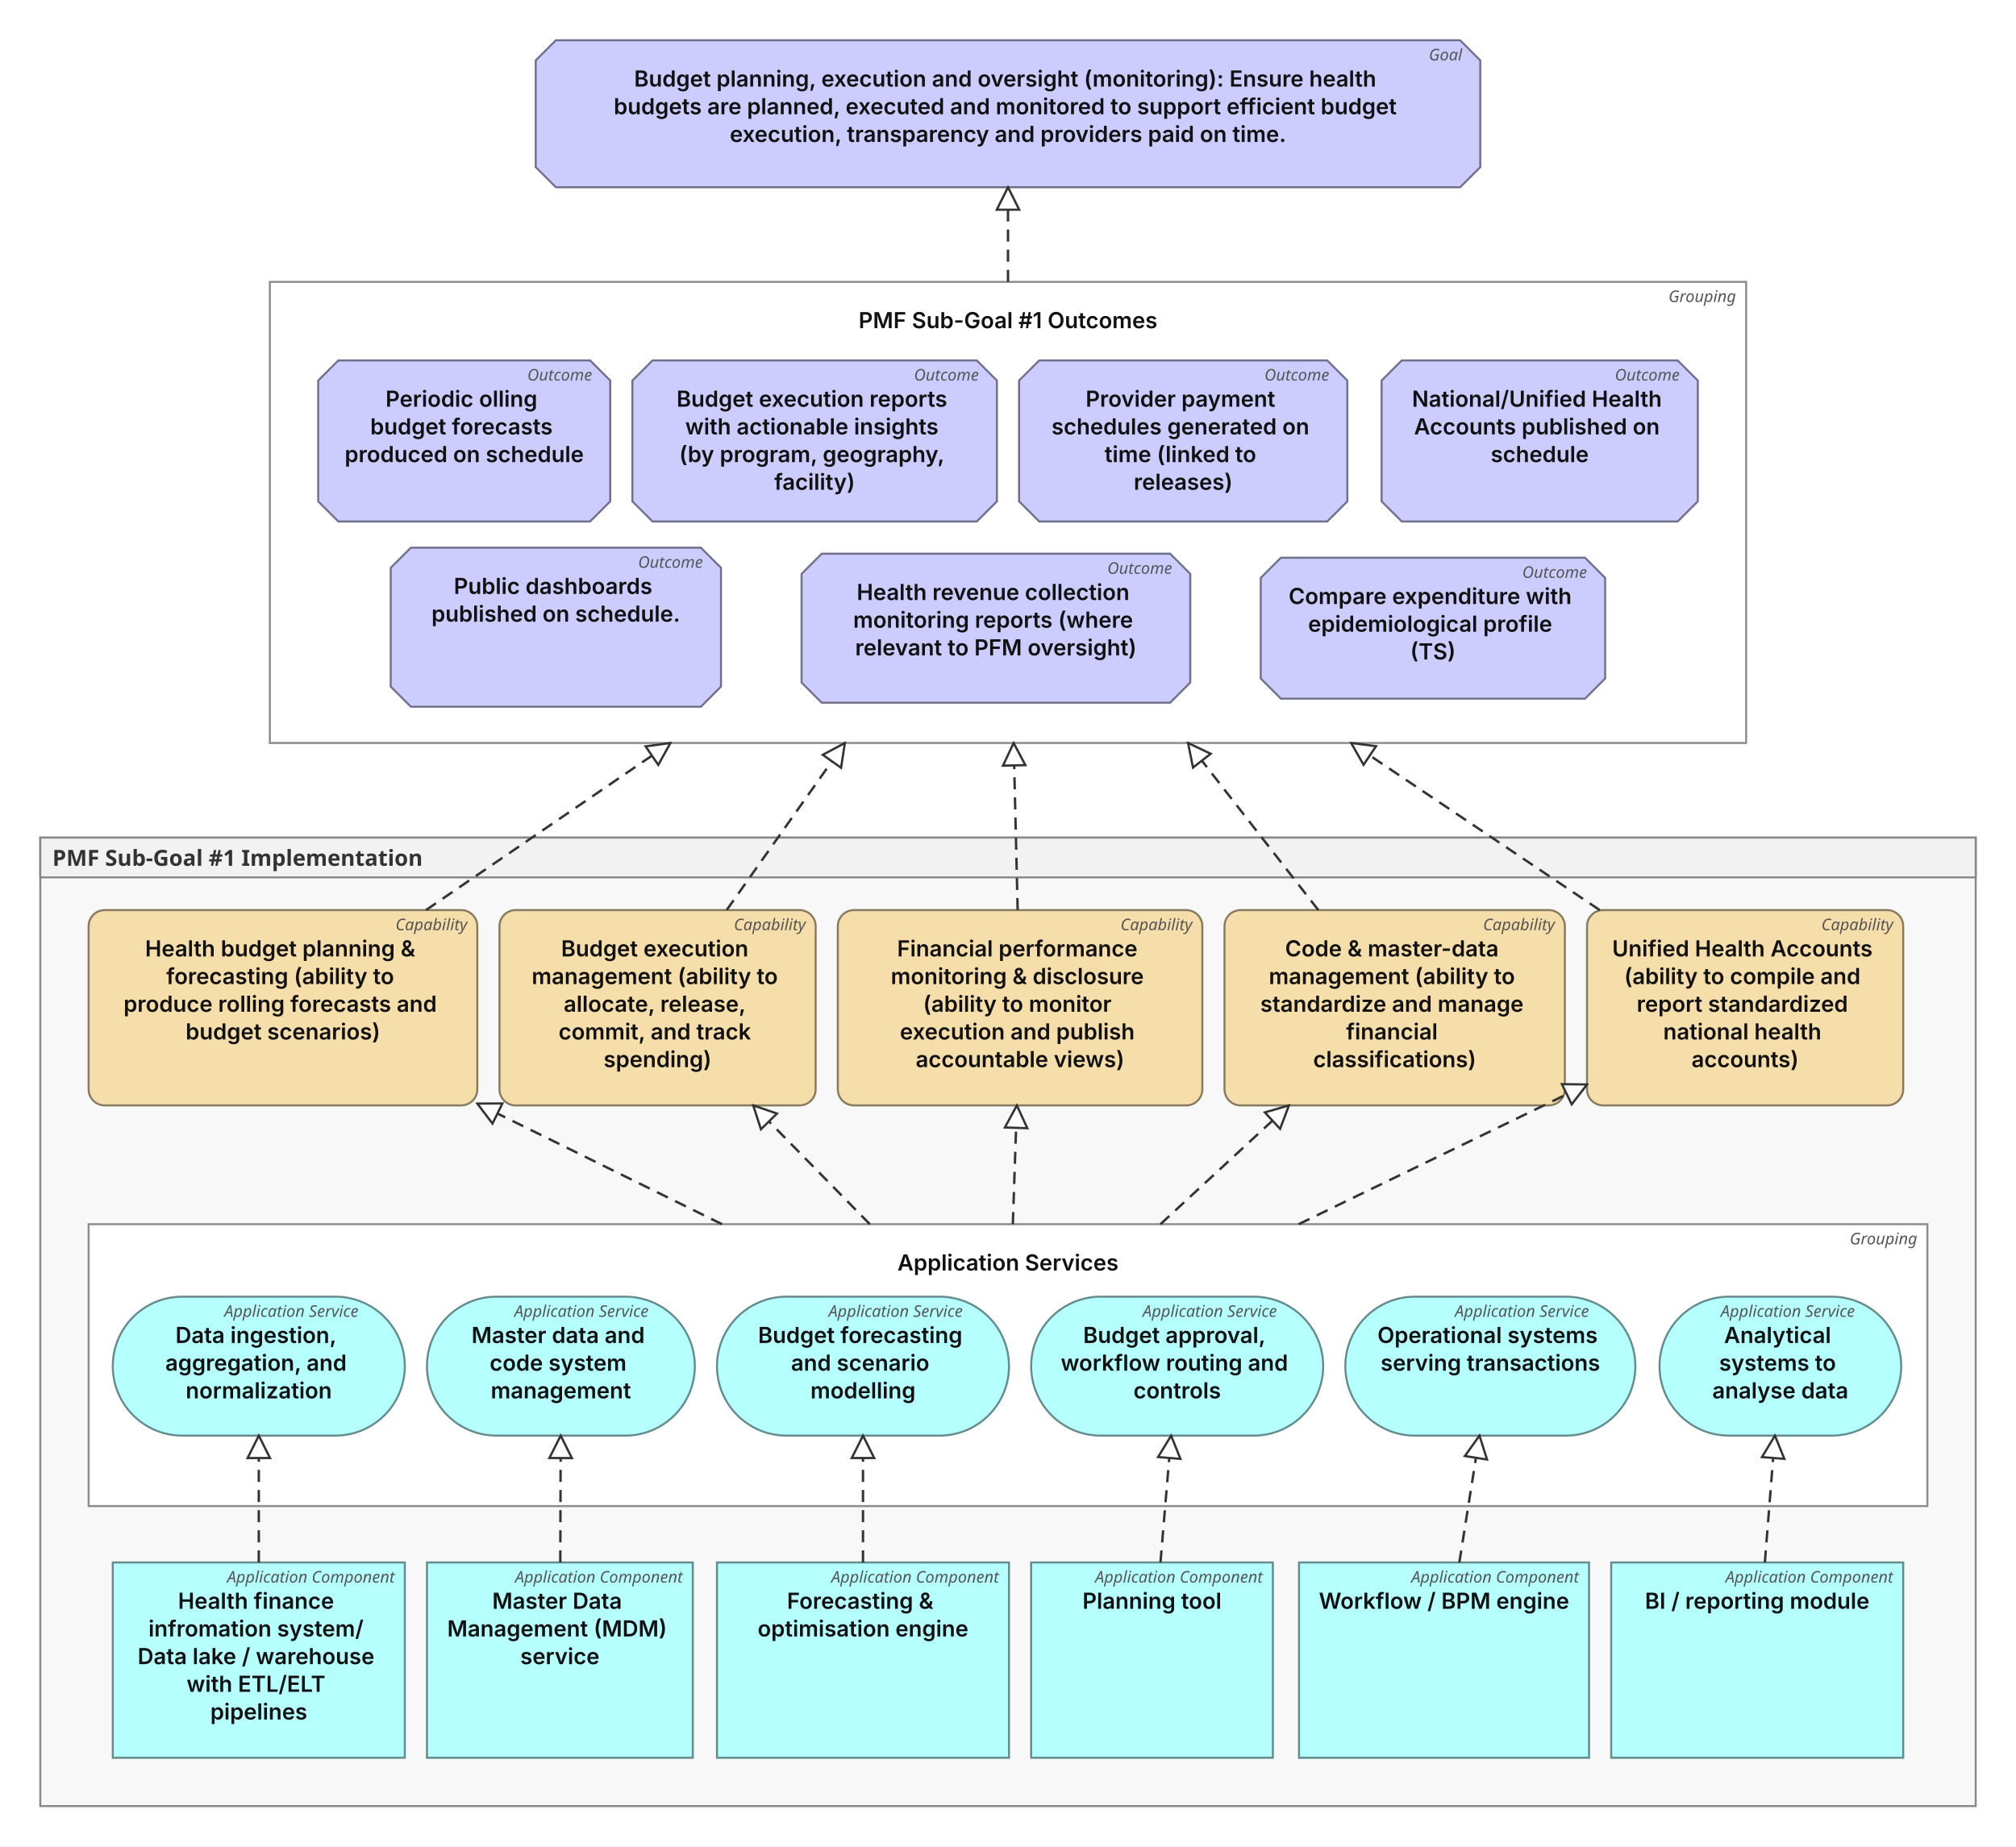
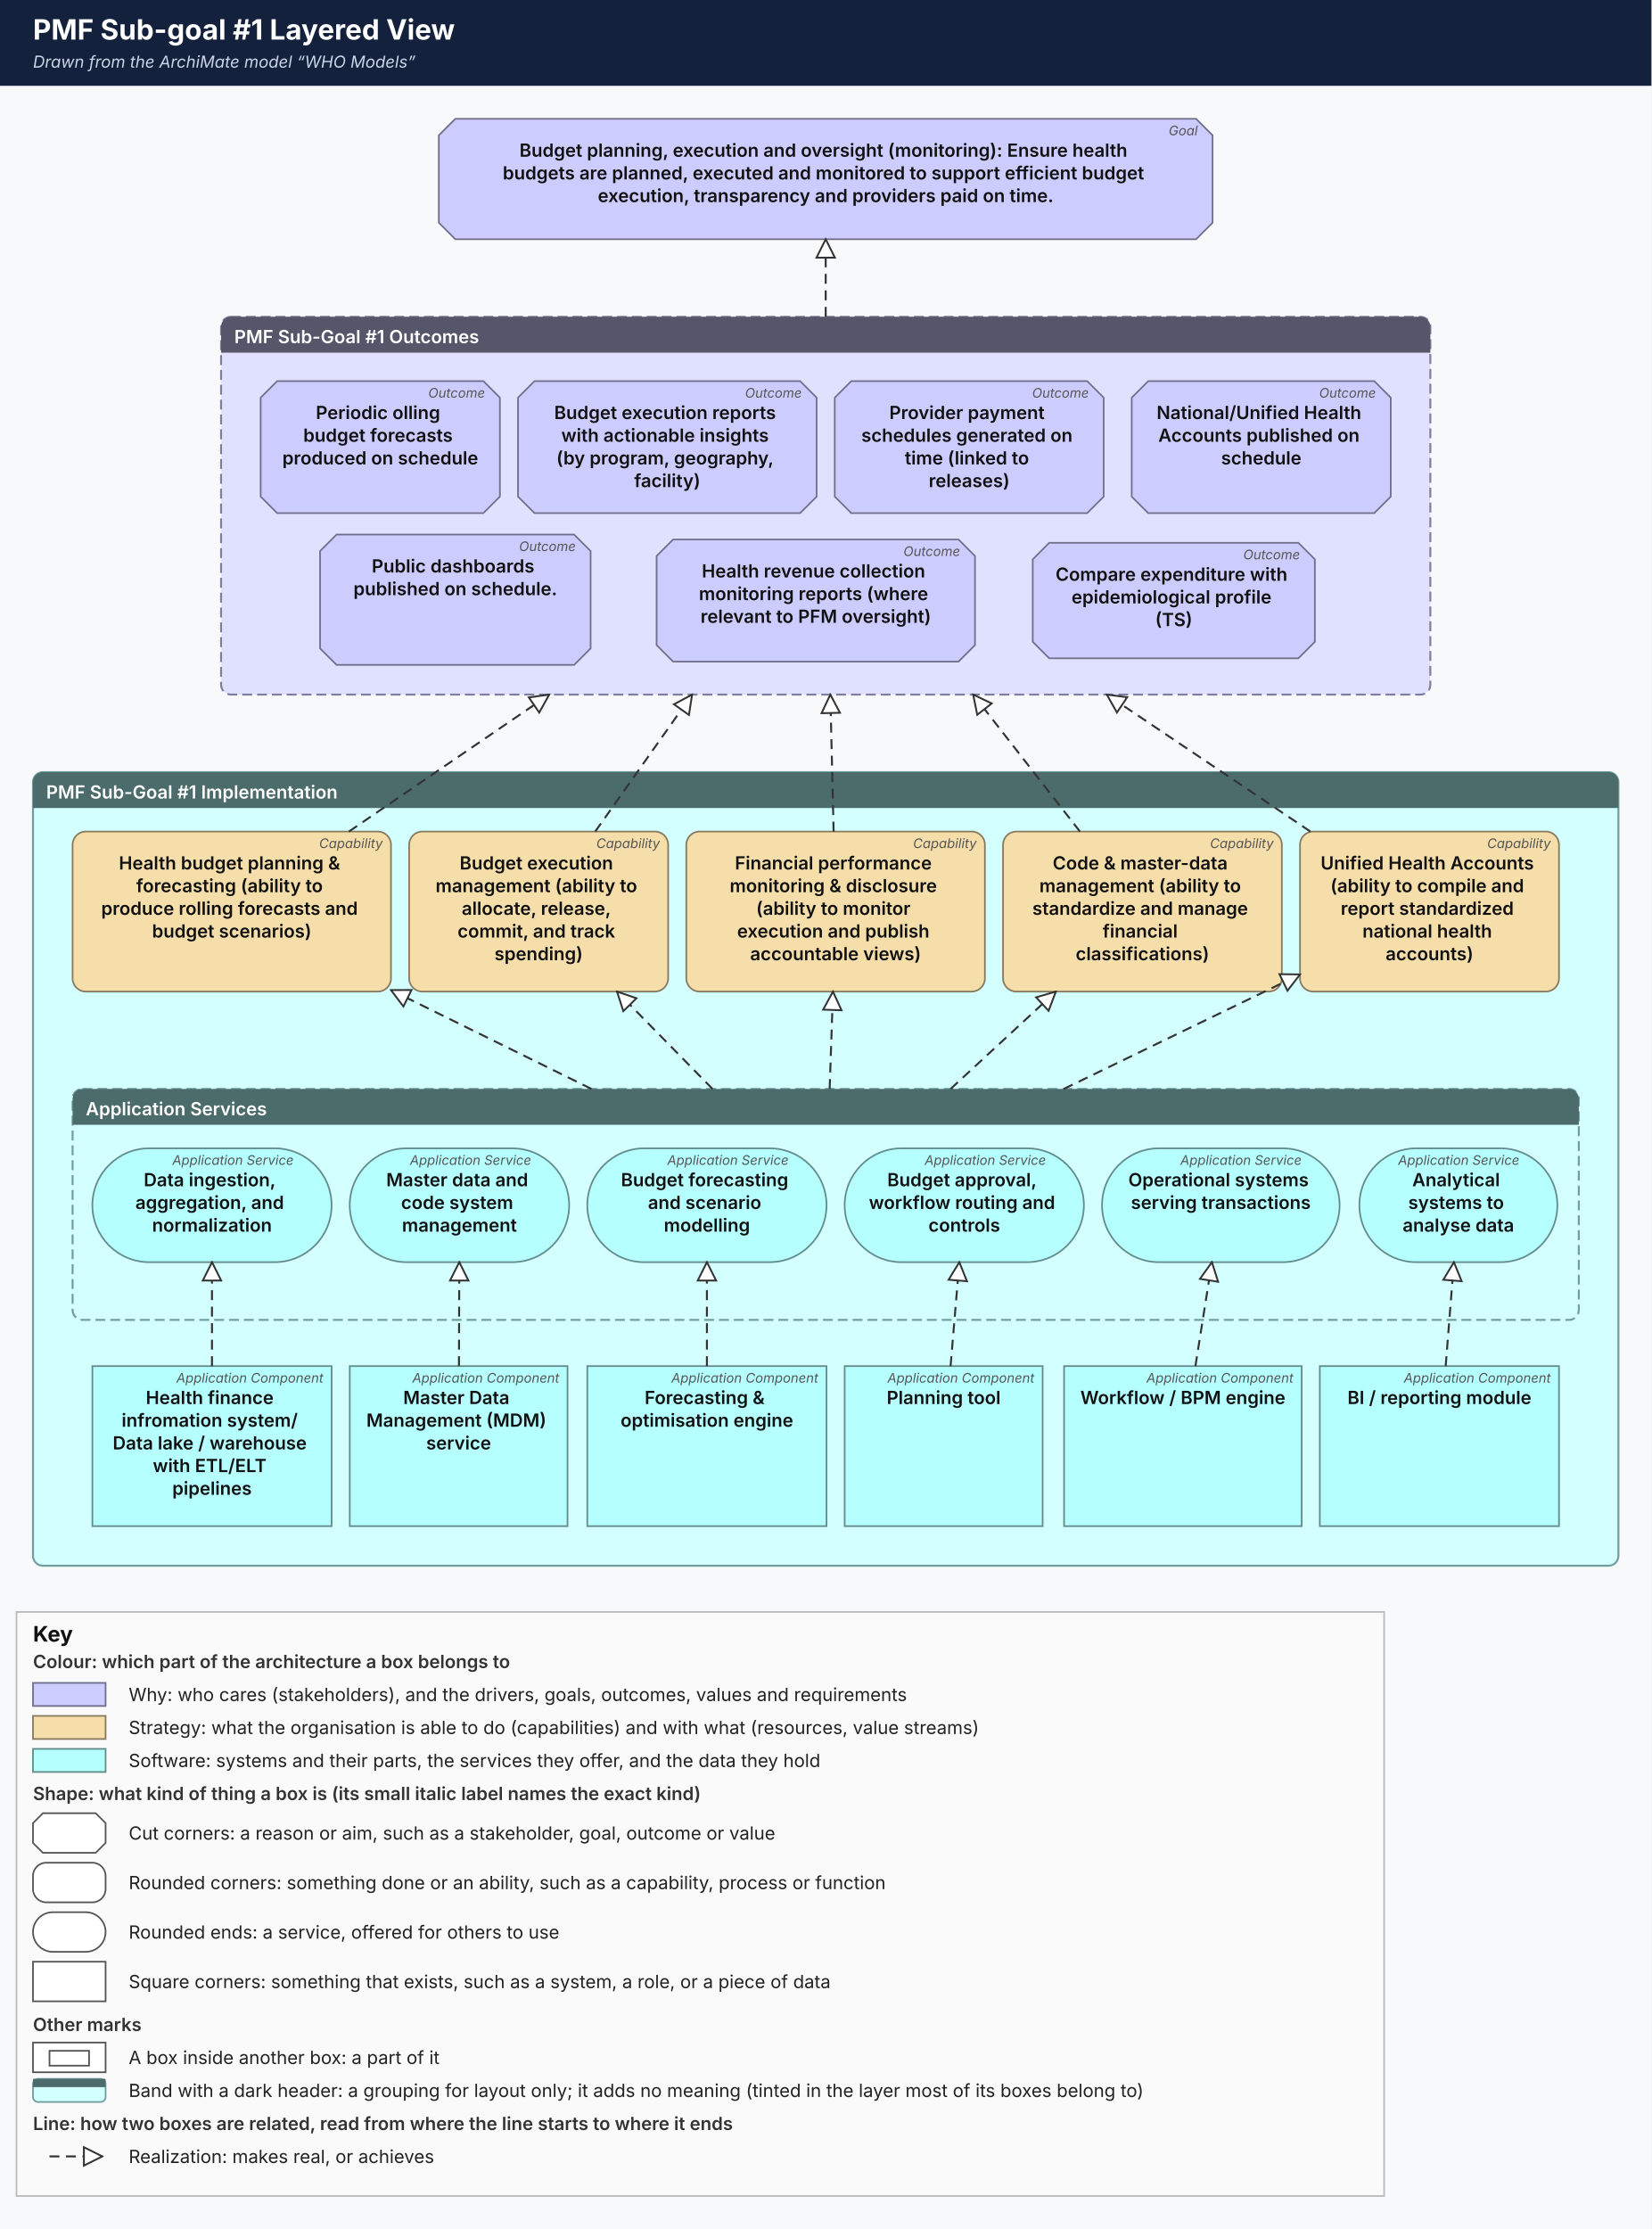
- <svg xmlns="http://www.w3.org/2000/svg" viewBox="16 20 1001 917" width="1001" height="917" role="img" aria-labelledby="av-title">
+ <svg xmlns="http://www.w3.org/2000/svg" viewBox="16 -32 1001 1351" width="1001" height="1351" role="img" aria-labelledby="av-title">
  <style>
- .av-name{font:600 11px system-ui,-apple-system,"Segoe UI",sans-serif;fill:#111}
- .av-type{font:italic 8px system-ui,sans-serif;fill:#555}
- .av-group{font:600 11px system-ui,sans-serif;fill:#333}
- .av-note{font:10px system-ui,sans-serif;fill:#222}
- .av-rel{font:9px system-ui,sans-serif;fill:#333;paint-order:stroke;stroke:#fff;stroke-width:3px}
+ .av-name{font:600 11px Inter, "Segoe UI", system-ui, -apple-system, Helvetica, Arial, sans-serif;fill:#111}
+ .av-type{font:italic 8px Inter, "Segoe UI", system-ui, -apple-system, Helvetica, Arial, sans-serif;fill:#555}
+ .av-group{font:600 11px Inter, "Segoe UI", system-ui, -apple-system, Helvetica, Arial, sans-serif;fill:#333}
+ .av-note{font:10px Inter, "Segoe UI", system-ui, -apple-system, Helvetica, Arial, sans-serif;fill:#222}
+ .av-key{font:11px Inter, "Segoe UI", system-ui, -apple-system, Helvetica, Arial, sans-serif;fill:#222}
+ .av-keyh{font:600 11px Inter, "Segoe UI", system-ui, -apple-system, Helvetica, Arial, sans-serif;fill:#333}
+ .av-keyt{font:700 13px Inter, "Segoe UI", system-ui, -apple-system, Helvetica, Arial, sans-serif;fill:#111}
+ .av-rel{font:9px Inter, "Segoe UI", system-ui, -apple-system, Helvetica, Arial, sans-serif;fill:#333;paint-order:stroke;stroke:#fff;stroke-width:3px}
a:hover rect,a:hover polygon,a:focus rect,a:focus polygon{stroke:#06c;stroke-width:2.5}
</style>
  <defs>
    <marker id="arrow-open" viewBox="0 0 12 12" refX="11" refY="6" markerWidth="11" markerHeight="11" orient="auto-start-reverse" markerUnits="userSpaceOnUse">
      <path d="M1 1 L11 6 L1 11" fill="none" stroke="#333" stroke-width="1.3" />
    </marker>
    <marker id="arrow-filled" viewBox="0 0 12 12" refX="11" refY="6" markerWidth="11" markerHeight="11" orient="auto-start-reverse" markerUnits="userSpaceOnUse">
      <path d="M1 1 L11 6 L1 11 Z" fill="#333" />
    </marker>
    <marker id="arrow-small" viewBox="0 0 10 10" refX="9" refY="5" markerWidth="8" markerHeight="8" orient="auto-start-reverse" markerUnits="userSpaceOnUse">
      <path d="M1 1 L9 5 L1 9" fill="none" stroke="#333" stroke-width="1.2" />
    </marker>
    <marker id="triangle-hollow" viewBox="0 0 14 14" refX="13" refY="7" markerWidth="13" markerHeight="13" orient="auto-start-reverse" markerUnits="userSpaceOnUse">
      <path d="M1 1 L13 7 L1 13 Z" fill="#fff" stroke="#333" stroke-width="1.2" />
    </marker>
    <marker id="diamond-filled" viewBox="0 0 16 10" refX="1" refY="5" markerWidth="16" markerHeight="10" orient="auto-start-reverse" markerUnits="userSpaceOnUse">
      <path d="M1 5 L8 1 L15 5 L8 9 Z" fill="#333" />
    </marker>
    <marker id="diamond-hollow" viewBox="0 0 16 10" refX="1" refY="5" markerWidth="16" markerHeight="10" orient="auto-start-reverse" markerUnits="userSpaceOnUse">
      <path d="M1 5 L8 1 L15 5 L8 9 Z" fill="#fff" stroke="#333" stroke-width="1.2" />
    </marker>
    <marker id="dot" viewBox="0 0 8 8" refX="4" refY="4" markerWidth="7" markerHeight="7" orient="auto" markerUnits="userSpaceOnUse">
      <circle cx="4" cy="4" r="3.2" fill="#333" />
    </marker>
    <pattern id="missing" width="8" height="8" patternUnits="userSpaceOnUse" patternTransform="rotate(45)">
      <rect width="8" height="8" fill="#fff" />
      <line x1="0" y1="0" x2="0" y2="8" stroke="#d33" stroke-width="2" />
    </pattern>
  </defs>
-   <rect x="16" y="20" width="1001" height="917" fill="#fff" />
-   <a href="../../../en/dpi-h-ra/archimate/0.2.0-draft.3/elements/id-4f312e0a0f054e3b8078411e8eac3089/" target="_top">
-     <rect x="150" y="160" width="733" height="229" fill="#ffffff" stroke="#8c8c8c" stroke-width="1" />
-     <text class="av-type" x="878" y="170" text-anchor="end">Grouping</text>
-     <text class="av-name" x="516.5" y="183" text-anchor="middle">
-       <tspan x="516.5" dy="0">PMF Sub-Goal #1 Outcomes</tspan>
-     </text>
-   </a>
-   <a href="../../../en/dpi-h-ra/archimate/0.2.0-draft.3/elements/id-d6c8a3adbbe14290915ed56ac63df38e/" target="_top">
+   <rect x="16" y="-32" width="1001" height="1351" fill="#f8f9fb" />
+   <rect x="16" y="-32" width="1001" height="52" fill="#14213d" />
+   <text x="36" y="-8" style="font:700 17px Inter, &quot;Segoe UI&quot;, system-ui, -apple-system, Helvetica, Arial, sans-serif;fill:#fff">PMF Sub-goal #1 Layered View</text>
+   <text x="36" y="9" style="font:italic 10px Inter, &quot;Segoe UI&quot;, system-ui, -apple-system, Helvetica, Arial, sans-serif;fill:#c9d6e6">Drawn from the ArchiMate model “WHO Models”</text>
+   <a href="../../../en/dpi-h-ra/archimate/0.2.0-draft.3/elements/pmf-sub-goal-1-outcomes/" target="_top">
+     <rect x="150" y="160" width="733" height="229" rx="6" fill="#e0e0ff" stroke="#7e7e9e" stroke-width="1.2" stroke-dasharray="6 3" />
+     <path d="M150 166 a6 6 0 0 1 6 -6 h721 a6 6 0 0 1 6 6 v15.75 h-733 z" fill="#56566b" />
+     <text class="av-group" x="158" y="176" style="fill:#fff">PMF Sub-Goal #1 Outcomes</text>
+   </a>
+   <a href="../../../en/dpi-h-ra/archimate/0.2.0-draft.3/elements/periodic-olling-budget-forecasts-produced-on-schedule/" target="_top">
    <polygon points="184,199 309,199 319,209 319,269 309,279 184,279 174,269 174,209" fill="#ccccff" stroke="#70708c" stroke-width="1" />
    <text class="av-type" x="310" y="209" text-anchor="end">Outcome</text>
    <text class="av-name" x="246.5" y="222" text-anchor="middle">
      <tspan x="246.5" dy="0">Periodic olling</tspan>
      <tspan x="246.5" dy="13.75">budget forecasts</tspan>
      <tspan x="246.5" dy="13.75">produced on schedule</tspan>
    </text>
  </a>
-   <a href="../../../en/dpi-h-ra/archimate/0.2.0-draft.3/elements/id-27dfaa36a3ad48c0a7d3c7407129f4e9/" target="_top">
+   <a href="../../../en/dpi-h-ra/archimate/0.2.0-draft.3/elements/budget-execution-reports-with-actionable-insights-by-program/" target="_top">
    <polygon points="340,199 501,199 511,209 511,269 501,279 340,279 330,269 330,209" fill="#ccccff" stroke="#70708c" stroke-width="1" />
    <text class="av-type" x="502" y="209" text-anchor="end">Outcome</text>
    <text class="av-name" x="420.5" y="222" text-anchor="middle">
      <tspan x="420.5" dy="0">Budget execution reports</tspan>
      <tspan x="420.5" dy="13.75">with actionable insights</tspan>
      <tspan x="420.5" dy="13.75">(by program, geography,</tspan>
      <tspan x="420.5" dy="13.75">facility)</tspan>
    </text>
  </a>
-   <a href="../../../en/dpi-h-ra/archimate/0.2.0-draft.3/elements/id-f7b46937d4284444a8306f113429775c/" target="_top">
+   <a href="../../../en/dpi-h-ra/archimate/0.2.0-draft.3/elements/provider-payment-schedules-generated-on-time-linked-to/" target="_top">
    <polygon points="532,199 675,199 685,209 685,269 675,279 532,279 522,269 522,209" fill="#ccccff" stroke="#70708c" stroke-width="1" />
    <text class="av-type" x="676" y="209" text-anchor="end">Outcome</text>
    <text class="av-name" x="603.5" y="222" text-anchor="middle">
      <tspan x="603.5" dy="0">Provider payment</tspan>
      <tspan x="603.5" dy="13.75">schedules generated on</tspan>
      <tspan x="603.5" dy="13.75">time (linked to</tspan>
      <tspan x="603.5" dy="13.75">releases)</tspan>
    </text>
  </a>
-   <a href="../../../en/dpi-h-ra/archimate/0.2.0-draft.3/elements/id-2b40f8be9afa45c0883b7415ddb4f07d/" target="_top">
+   <a href="../../../en/dpi-h-ra/archimate/0.2.0-draft.3/elements/national-unified-health-accounts-published-on-schedule/" target="_top">
    <polygon points="712,199 849,199 859,209 859,269 849,279 712,279 702,269 702,209" fill="#ccccff" stroke="#70708c" stroke-width="1" />
    <text class="av-type" x="850" y="209" text-anchor="end">Outcome</text>
    <text class="av-name" x="780.5" y="222" text-anchor="middle">
      <tspan x="780.5" dy="0">National/Unified Health</tspan>
      <tspan x="780.5" dy="13.75">Accounts published on</tspan>
      <tspan x="780.5" dy="13.75">schedule</tspan>
    </text>
  </a>
-   <a href="../../../en/dpi-h-ra/archimate/0.2.0-draft.3/elements/id-aff02c164d894e66b2755b6cb4cf3345/" target="_top">
+   <a href="../../../en/dpi-h-ra/archimate/0.2.0-draft.3/elements/public-dashboards-published-on-schedule/" target="_top">
    <polygon points="220,292 364,292 374,302 374,361 364,371 220,371 210,361 210,302" fill="#ccccff" stroke="#70708c" stroke-width="1" />
    <text class="av-type" x="365" y="302" text-anchor="end">Outcome</text>
    <text class="av-name" x="292" y="315" text-anchor="middle">
      <tspan x="292" dy="0">Public dashboards</tspan>
      <tspan x="292" dy="13.75">published on schedule.</tspan>
    </text>
  </a>
-   <a href="../../../en/dpi-h-ra/archimate/0.2.0-draft.3/elements/id-0e3b006e5f26415b9d20b2205f387716/" target="_top">
+   <a href="../../../en/dpi-h-ra/archimate/0.2.0-draft.3/elements/health-revenue-collection-monitoring-reports-where-relevant/" target="_top">
    <polygon points="424,295 597,295 607,305 607,359 597,369 424,369 414,359 414,305" fill="#ccccff" stroke="#70708c" stroke-width="1" />
    <text class="av-type" x="598" y="305" text-anchor="end">Outcome</text>
    <text class="av-name" x="510.5" y="318" text-anchor="middle">
      <tspan x="510.5" dy="0">Health revenue collection</tspan>
      <tspan x="510.5" dy="13.75">monitoring reports (where</tspan>
      <tspan x="510.5" dy="13.75">relevant to PFM oversight)</tspan>
    </text>
  </a>
-   <a href="../../../en/dpi-h-ra/archimate/0.2.0-draft.3/elements/id-1e1abf701c3e4cb3911faae0b0289812/" target="_top">
+   <a href="../../../en/dpi-h-ra/archimate/0.2.0-draft.3/elements/compare-expenditure-with-epidemiological-profile-ts/" target="_top">
    <polygon points="652,297 803,297 813,307 813,357 803,367 652,367 642,357 642,307" fill="#ccccff" stroke="#70708c" stroke-width="1" />
    <text class="av-type" x="804" y="307" text-anchor="end">Outcome</text>
    <text class="av-name" x="727.5" y="320" text-anchor="middle">
      <tspan x="727.5" dy="0">Compare expenditure with</tspan>
      <tspan x="727.5" dy="13.75">epidemiological profile</tspan>
      <tspan x="727.5" dy="13.75">(TS)</tspan>
    </text>
  </a>
-   <a href="../../../en/dpi-h-ra/archimate/0.2.0-draft.3/elements/id-9d21928daf2b41ee8792e43b2b71cf36/" target="_top">
+   <a href="../../../en/dpi-h-ra/archimate/0.2.0-draft.3/elements/budget-planning-execution-and-oversight-monitoring-ensure-9d21/" target="_top">
    <polygon points="292,40 741,40 751,50 751,103 741,113 292,113 282,103 282,50" fill="#ccccff" stroke="#70708c" stroke-width="1" />
    <text class="av-type" x="742" y="50" text-anchor="end">Goal</text>
    <text class="av-name" x="516.5" y="63" text-anchor="middle">
      <tspan x="516.5" dy="0">Budget planning, execution and oversight (monitoring): Ensure health</tspan>
      <tspan x="516.5" dy="13.75">budgets are planned, executed and monitored to support efficient budget</tspan>
      <tspan x="516.5" dy="13.75">execution, transparency and providers paid on time.</tspan>
    </text>
  </a>
  <g class="av-g">
-     <rect x="36" y="436" width="961" height="481" fill="#f2f2f2" fill-opacity=".55" stroke="#888" />
-     <rect x="36" y="436" width="961" height="19.75" fill="#f2f2f2" stroke="#888" />
-     <text class="av-group" x="42" y="450">PMF Sub-Goal #1 Implementation</text>
+     <rect x="36" y="436" width="961" height="481" rx="6" fill="#d3ffff" stroke="#709e9e" stroke-width="1.2" />
+     <path d="M36 442 a6 6 0 0 1 6 -6 h949 a6 6 0 0 1 6 6 v15.75 h-961 z" fill="#4c6b6b" />
+     <text class="av-group" x="44" y="452" style="fill:#fff">PMF Sub-Goal #1 Implementation</text>
  </g>
-   <a href="../../../en/dpi-h-ra/archimate/0.2.0-draft.3/elements/id-a204602be1d4456191981dd920814544/" target="_top">
+   <a href="../../../en/dpi-h-ra/archimate/0.2.0-draft.3/elements/health-budget-planning-forecasting-ability-to-produce/" target="_top">
    <rect x="60" y="472" width="193" height="97" rx="8" fill="#f5deaa" stroke="#877a5e" stroke-width="1" />
    <text class="av-type" x="248" y="482" text-anchor="end">Capability</text>
    <text class="av-name" x="156.5" y="495" text-anchor="middle">
      <tspan x="156.5" dy="0">Health budget planning &amp;</tspan>
      <tspan x="156.5" dy="13.75">forecasting (ability to</tspan>
      <tspan x="156.5" dy="13.75">produce rolling forecasts and</tspan>
      <tspan x="156.5" dy="13.75">budget scenarios)</tspan>
    </text>
  </a>
-   <a href="../../../en/dpi-h-ra/archimate/0.2.0-draft.3/elements/id-9f06e3f2181f45e995433846a8c45082/" target="_top">
+   <a href="../../../en/dpi-h-ra/archimate/0.2.0-draft.3/elements/budget-execution-management-ability-to-allocate-release/" target="_top">
    <rect x="264" y="472" width="157" height="97" rx="8" fill="#f5deaa" stroke="#877a5e" stroke-width="1" />
    <text class="av-type" x="416" y="482" text-anchor="end">Capability</text>
    <text class="av-name" x="342.5" y="495" text-anchor="middle">
      <tspan x="342.5" dy="0">Budget execution</tspan>
      <tspan x="342.5" dy="13.75">management (ability to</tspan>
      <tspan x="342.5" dy="13.75">allocate, release,</tspan>
      <tspan x="342.5" dy="13.75">commit, and track</tspan>
      <tspan x="342.5" dy="13.75">spending)</tspan>
    </text>
  </a>
-   <a href="../../../en/dpi-h-ra/archimate/0.2.0-draft.3/elements/id-ceea0ba778324a9fac1fa1f11967667f/" target="_top">
+   <a href="../../../en/dpi-h-ra/archimate/0.2.0-draft.3/elements/financial-performance-monitoring-disclosure-ability-to/" target="_top">
    <rect x="432" y="472" width="181" height="97" rx="8" fill="#f5deaa" stroke="#877a5e" stroke-width="1" />
    <text class="av-type" x="608" y="482" text-anchor="end">Capability</text>
    <text class="av-name" x="522.5" y="495" text-anchor="middle">
      <tspan x="522.5" dy="0">Financial performance</tspan>
      <tspan x="522.5" dy="13.75">monitoring &amp; disclosure</tspan>
      <tspan x="522.5" dy="13.75">(ability to monitor</tspan>
      <tspan x="522.5" dy="13.75">execution and publish</tspan>
      <tspan x="522.5" dy="13.75">accountable views)</tspan>
    </text>
  </a>
-   <a href="../../../en/dpi-h-ra/archimate/0.2.0-draft.3/elements/id-6f3358eb379144f3826b2c51ff66493a/" target="_top">
+   <a href="../../../en/dpi-h-ra/archimate/0.2.0-draft.3/elements/code-master-data-management-ability-to-standardize-and/" target="_top">
    <rect x="624" y="472" width="169" height="97" rx="8" fill="#f5deaa" stroke="#877a5e" stroke-width="1" />
    <text class="av-type" x="788" y="482" text-anchor="end">Capability</text>
    <text class="av-name" x="708.5" y="495" text-anchor="middle">
      <tspan x="708.5" dy="0">Code &amp; master-data</tspan>
      <tspan x="708.5" dy="13.75">management (ability to</tspan>
      <tspan x="708.5" dy="13.75">standardize and manage</tspan>
      <tspan x="708.5" dy="13.75">financial</tspan>
      <tspan x="708.5" dy="13.75">classifications)</tspan>
    </text>
  </a>
-   <a href="../../../en/dpi-h-ra/archimate/0.2.0-draft.3/elements/id-50ad23c10dab416689d1f30c9cd56cd3/" target="_top">
+   <a href="../../../en/dpi-h-ra/archimate/0.2.0-draft.3/elements/unified-health-accounts-ability-to-compile-and-report/" target="_top">
    <rect x="804" y="472" width="157" height="97" rx="8" fill="#f5deaa" stroke="#877a5e" stroke-width="1" />
    <text class="av-type" x="956" y="482" text-anchor="end">Capability</text>
    <text class="av-name" x="882.5" y="495" text-anchor="middle">
      <tspan x="882.5" dy="0">Unified Health Accounts</tspan>
      <tspan x="882.5" dy="13.75">(ability to compile and</tspan>
      <tspan x="882.5" dy="13.75">report standardized</tspan>
      <tspan x="882.5" dy="13.75">national health</tspan>
      <tspan x="882.5" dy="13.75">accounts)</tspan>
    </text>
  </a>
-   <a href="../../../en/dpi-h-ra/archimate/0.2.0-draft.3/elements/id-759ba58359254f8493c688555ad1c098/" target="_top">
-     <rect x="60" y="628" width="913" height="140" fill="#ffffff" stroke="#8c8c8c" stroke-width="1" />
-     <text class="av-type" x="968" y="638" text-anchor="end">Grouping</text>
-     <text class="av-name" x="516.5" y="651" text-anchor="middle">
-       <tspan x="516.5" dy="0">Application Services</tspan>
-     </text>
-   </a>
-   <a href="../../../en/dpi-h-ra/archimate/0.2.0-draft.3/elements/id-192a753475c4485ab85871aae7954958/" target="_top">
+   <a href="../../../en/dpi-h-ra/archimate/0.2.0-draft.3/elements/application-services-759b/" target="_top">
+     <rect x="60" y="628" width="913" height="140" rx="6" fill="#d3ffff" stroke="#709e9e" stroke-width="1.2" stroke-dasharray="6 3" />
+     <path d="M60 634 a6 6 0 0 1 6 -6 h901 a6 6 0 0 1 6 6 v15.75 h-913 z" fill="#4c6b6b" />
+     <text class="av-group" x="68" y="644" style="fill:#fff">Application Services</text>
+   </a>
+   <a href="../../../en/dpi-h-ra/archimate/0.2.0-draft.3/elements/data-ingestion-aggregation-and-normalization/" target="_top">
    <rect x="72" y="664" width="145" height="69" rx="34.5" fill="#b5ffff" stroke="#648c8c" stroke-width="1" />
    <text class="av-type" x="194" y="674" text-anchor="end">Application Service</text>
    <text class="av-name" x="144.5" y="687" text-anchor="middle">
      <tspan x="144.5" dy="0">Data ingestion,</tspan>
      <tspan x="144.5" dy="13.75">aggregation, and</tspan>
      <tspan x="144.5" dy="13.75">normalization</tspan>
    </text>
  </a>
-   <a href="../../../en/dpi-h-ra/archimate/0.2.0-draft.3/elements/id-09f1a5e308d8490aa6cb69690994a709/" target="_top">
+   <a href="../../../en/dpi-h-ra/archimate/0.2.0-draft.3/elements/master-data-and-code-system-management/" target="_top">
    <rect x="228" y="664" width="133" height="69" rx="34.5" fill="#b5ffff" stroke="#648c8c" stroke-width="1" />
    <text class="av-type" x="338" y="674" text-anchor="end">Application Service</text>
    <text class="av-name" x="294.5" y="687" text-anchor="middle">
      <tspan x="294.5" dy="0">Master data and</tspan>
      <tspan x="294.5" dy="13.75">code system</tspan>
      <tspan x="294.5" dy="13.75">management</tspan>
    </text>
  </a>
-   <a href="../../../en/dpi-h-ra/archimate/0.2.0-draft.3/elements/id-8843b7eb4e824cfb81dfab90dd81415d/" target="_top">
+   <a href="../../../en/dpi-h-ra/archimate/0.2.0-draft.3/elements/budget-forecasting-and-scenario-modelling/" target="_top">
    <rect x="372" y="664" width="145" height="69" rx="34.5" fill="#b5ffff" stroke="#648c8c" stroke-width="1" />
    <text class="av-type" x="494" y="674" text-anchor="end">Application Service</text>
    <text class="av-name" x="444.5" y="687" text-anchor="middle">
      <tspan x="444.5" dy="0">Budget forecasting</tspan>
      <tspan x="444.5" dy="13.75">and scenario</tspan>
      <tspan x="444.5" dy="13.75">modelling</tspan>
    </text>
  </a>
-   <a href="../../../en/dpi-h-ra/archimate/0.2.0-draft.3/elements/id-e07cd236229e4052a959bcc9d535d416/" target="_top">
+   <a href="../../../en/dpi-h-ra/archimate/0.2.0-draft.3/elements/budget-approval-workflow-routing-and-controls/" target="_top">
    <rect x="528" y="664" width="145" height="69" rx="34.5" fill="#b5ffff" stroke="#648c8c" stroke-width="1" />
    <text class="av-type" x="650" y="674" text-anchor="end">Application Service</text>
    <text class="av-name" x="600.5" y="687" text-anchor="middle">
      <tspan x="600.5" dy="0">Budget approval,</tspan>
      <tspan x="600.5" dy="13.75">workflow routing and</tspan>
      <tspan x="600.5" dy="13.75">controls</tspan>
    </text>
  </a>
-   <a href="../../../en/dpi-h-ra/archimate/0.2.0-draft.3/elements/id-798409720468446fb149fa4922c17cdb/" target="_top">
+   <a href="../../../en/dpi-h-ra/archimate/0.2.0-draft.3/elements/operational-systems-serving-transactions/" target="_top">
    <rect x="684" y="664" width="144" height="69" rx="34.5" fill="#b5ffff" stroke="#648c8c" stroke-width="1" />
    <text class="av-type" x="805" y="674" text-anchor="end">Application Service</text>
    <text class="av-name" x="756" y="687" text-anchor="middle">
      <tspan x="756" dy="0">Operational systems</tspan>
      <tspan x="756" dy="13.75">serving transactions</tspan>
    </text>
  </a>
-   <a href="../../../en/dpi-h-ra/archimate/0.2.0-draft.3/elements/id-c0b035c07d26427c94dc63a9f322093d/" target="_top">
+   <a href="../../../en/dpi-h-ra/archimate/0.2.0-draft.3/elements/analytical-systems-to-analyse-data/" target="_top">
    <rect x="840" y="664" width="120" height="69" rx="34.5" fill="#b5ffff" stroke="#648c8c" stroke-width="1" />
    <text class="av-type" x="937" y="674" text-anchor="end">Application Service</text>
    <text class="av-name" x="900" y="687" text-anchor="middle">
      <tspan x="900" dy="0">Analytical</tspan>
      <tspan x="900" dy="13.75">systems to</tspan>
      <tspan x="900" dy="13.75">analyse data</tspan>
    </text>
  </a>
-   <a href="../../../en/dpi-h-ra/archimate/0.2.0-draft.3/elements/id-bd63a7ee67a649318ba741e369373fac/" target="_top">
+   <a href="../../../en/dpi-h-ra/archimate/0.2.0-draft.3/elements/health-finance-infromation-system-data-lake-warehouse-with/" target="_top">
    <rect x="72" y="796" width="145" height="97" fill="#b5ffff" stroke="#648c8c" stroke-width="1" />
    <text class="av-type" x="212" y="806" text-anchor="end">Application Component</text>
    <text class="av-name" x="144.5" y="819" text-anchor="middle">
      <tspan x="144.5" dy="0">Health finance</tspan>
      <tspan x="144.5" dy="13.75">infromation system/</tspan>
      <tspan x="144.5" dy="13.75">Data lake / warehouse</tspan>
      <tspan x="144.5" dy="13.75">with ETL/ELT</tspan>
      <tspan x="144.5" dy="13.75">pipelines</tspan>
    </text>
  </a>
-   <a href="../../../en/dpi-h-ra/archimate/0.2.0-draft.3/elements/id-77485854b8854e85bbec13dd0fbca02e/" target="_top">
+   <a href="../../../en/dpi-h-ra/archimate/0.2.0-draft.3/elements/master-data-management-mdm-service/" target="_top">
    <rect x="228" y="796" width="132" height="97" fill="#b5ffff" stroke="#648c8c" stroke-width="1" />
    <text class="av-type" x="355" y="806" text-anchor="end">Application Component</text>
    <text class="av-name" x="294" y="819" text-anchor="middle">
      <tspan x="294" dy="0">Master Data</tspan>
      <tspan x="294" dy="13.75">Management (MDM)</tspan>
      <tspan x="294" dy="13.75">service</tspan>
    </text>
  </a>
-   <a href="../../../en/dpi-h-ra/archimate/0.2.0-draft.3/elements/id-4aa0243ada294cb5844631bca19f54d4/" target="_top">
+   <a href="../../../en/dpi-h-ra/archimate/0.2.0-draft.3/elements/workflow-bpm-engine/" target="_top">
    <rect x="661" y="796" width="144" height="97" fill="#b5ffff" stroke="#648c8c" stroke-width="1" />
    <text class="av-type" x="800" y="806" text-anchor="end">Application Component</text>
    <text class="av-name" x="733" y="819" text-anchor="middle">
      <tspan x="733" dy="0">Workflow / BPM engine</tspan>
    </text>
  </a>
-   <a href="../../../en/dpi-h-ra/archimate/0.2.0-draft.3/elements/id-4a2bdb2bb987426d8756a90253c7902a/" target="_top">
+   <a href="../../../en/dpi-h-ra/archimate/0.2.0-draft.3/elements/planning-tool/" target="_top">
    <rect x="528" y="796" width="120" height="97" fill="#b5ffff" stroke="#648c8c" stroke-width="1" />
    <text class="av-type" x="643" y="806" text-anchor="end">Application Component</text>
    <text class="av-name" x="588" y="819" text-anchor="middle">
      <tspan x="588" dy="0">Planning tool</tspan>
    </text>
  </a>
-   <a href="../../../en/dpi-h-ra/archimate/0.2.0-draft.3/elements/id-75007bbed9e84e3490bf9e91a48a04b3/" target="_top">
+   <a href="../../../en/dpi-h-ra/archimate/0.2.0-draft.3/elements/forecasting-optimisation-engine/" target="_top">
    <rect x="372" y="796" width="145" height="97" fill="#b5ffff" stroke="#648c8c" stroke-width="1" />
    <text class="av-type" x="512" y="806" text-anchor="end">Application Component</text>
    <text class="av-name" x="444.5" y="819" text-anchor="middle">
      <tspan x="444.5" dy="0">Forecasting &amp;</tspan>
      <tspan x="444.5" dy="13.75">optimisation engine</tspan>
    </text>
  </a>
-   <a href="../../../en/dpi-h-ra/archimate/0.2.0-draft.3/elements/id-3622161229c94ebeae71a6e7fe35cada/" target="_top">
+   <a href="../../../en/dpi-h-ra/archimate/0.2.0-draft.3/elements/bi-reporting-module/" target="_top">
    <rect x="816" y="796" width="145" height="97" fill="#b5ffff" stroke="#648c8c" stroke-width="1" />
    <text class="av-type" x="956" y="806" text-anchor="end">Application Component</text>
    <text class="av-name" x="888.5" y="819" text-anchor="middle">
      <tspan x="888.5" dy="0">BI / reporting module</tspan>
    </text>
  </a>
  <a href="../../../en/dpi-h-ra/archimate/0.2.0-draft.3/relationships/id-8bff59dacafc4942bbdabcd094db0b4c/" target="_top">
    <path d="M516.5 160 L516.5 113" fill="none" stroke="#333" stroke-width="1.2" stroke-dasharray="6 4" marker-end="url(#triangle-hollow)" />
    <path d="M516.5 160 L516.5 113" fill="none" stroke="transparent" stroke-width="8" />
  </a>
  <a href="../../../en/dpi-h-ra/archimate/0.2.0-draft.3/relationships/id-fe067ff8192144889db3f15bfbc71565/" target="_top">
    <path d="M227.5 472 L348.9 389" fill="none" stroke="#333" stroke-width="1.2" stroke-dasharray="6 4" marker-end="url(#triangle-hollow)" />
    <path d="M227.5 472 L348.9 389" fill="none" stroke="transparent" stroke-width="8" />
  </a>
  <a href="../../../en/dpi-h-ra/archimate/0.2.0-draft.3/relationships/id-72ebaf3c5dd141a5b8de770c230193ff/" target="_top">
    <path d="M376.8 472 L435.5 389" fill="none" stroke="#333" stroke-width="1.2" stroke-dasharray="6 4" marker-end="url(#triangle-hollow)" />
    <path d="M376.8 472 L435.5 389" fill="none" stroke="transparent" stroke-width="8" />
  </a>
  <a href="../../../en/dpi-h-ra/archimate/0.2.0-draft.3/relationships/id-12aac891f263417aa7c7a79ac58c38f5/" target="_top">
    <path d="M521.3 472 L519.3 389" fill="none" stroke="#333" stroke-width="1.2" stroke-dasharray="6 4" marker-end="url(#triangle-hollow)" />
    <path d="M521.3 472 L519.3 389" fill="none" stroke="transparent" stroke-width="8" />
  </a>
  <a href="../../../en/dpi-h-ra/archimate/0.2.0-draft.3/relationships/id-4484addcd9bf44519b96d1fcc962e0e4/" target="_top">
    <path d="M670.6 472 L605.9 389" fill="none" stroke="#333" stroke-width="1.2" stroke-dasharray="6 4" marker-end="url(#triangle-hollow)" />
    <path d="M670.6 472 L605.9 389" fill="none" stroke="transparent" stroke-width="8" />
  </a>
  <a href="../../../en/dpi-h-ra/archimate/0.2.0-draft.3/relationships/id-5c3bea7eac5040d490dccea758bd9fad/" target="_top">
    <path d="M810.3 472 L686.9 389" fill="none" stroke="#333" stroke-width="1.2" stroke-dasharray="6 4" marker-end="url(#triangle-hollow)" />
    <path d="M810.3 472 L686.9 389" fill="none" stroke="transparent" stroke-width="8" />
  </a>
  <a href="../../../en/dpi-h-ra/archimate/0.2.0-draft.3/relationships/id-3bb574ebfdab4f1cb0cb7f2e9e30904f/" target="_top">
    <path d="M447.9 628 L390 569" fill="none" stroke="#333" stroke-width="1.2" stroke-dasharray="6 4" marker-end="url(#triangle-hollow)" />
    <path d="M447.9 628 L390 569" fill="none" stroke="transparent" stroke-width="8" />
  </a>
  <a href="../../../en/dpi-h-ra/archimate/0.2.0-draft.3/relationships/id-7ba3596e88e64ecdadbfe0b2be8f7d57/" target="_top">
    <path d="M518.9 628 L520.9 569" fill="none" stroke="#333" stroke-width="1.2" stroke-dasharray="6 4" marker-end="url(#triangle-hollow)" />
    <path d="M518.9 628 L520.9 569" fill="none" stroke="transparent" stroke-width="8" />
  </a>
  <a href="../../../en/dpi-h-ra/archimate/0.2.0-draft.3/relationships/id-801b52d0c698499790cf1b4cbd22affe/" target="_top">
    <path d="M592.2 628 L656 569" fill="none" stroke="#333" stroke-width="1.2" stroke-dasharray="6 4" marker-end="url(#triangle-hollow)" />
    <path d="M592.2 628 L656 569" fill="none" stroke="transparent" stroke-width="8" />
  </a>
  <a href="../../../en/dpi-h-ra/archimate/0.2.0-draft.3/relationships/id-75dc8934ee1f42468a5148c63f6d037f/" target="_top">
    <path d="M660.8 628 L804 558.6" fill="none" stroke="#333" stroke-width="1.2" stroke-dasharray="6 4" marker-end="url(#triangle-hollow)" />
    <path d="M660.8 628 L804 558.6" fill="none" stroke="transparent" stroke-width="8" />
  </a>
  <a href="../../../en/dpi-h-ra/archimate/0.2.0-draft.3/relationships/id-9f19a7916dae467e90d76fb1f074f344/" target="_top">
    <path d="M374.5 628 L253 568.1" fill="none" stroke="#333" stroke-width="1.2" stroke-dasharray="6 4" marker-end="url(#triangle-hollow)" />
    <path d="M374.5 628 L253 568.1" fill="none" stroke="transparent" stroke-width="8" />
  </a>
  <a href="../../../en/dpi-h-ra/archimate/0.2.0-draft.3/relationships/id-30d4497119134699aa6feef3cd8256cc/" target="_top">
    <path d="M144.5 796 L144.5 733" fill="none" stroke="#333" stroke-width="1.2" stroke-dasharray="6 4" marker-end="url(#triangle-hollow)" />
    <path d="M144.5 796 L144.5 733" fill="none" stroke="transparent" stroke-width="8" />
  </a>
  <a href="../../../en/dpi-h-ra/archimate/0.2.0-draft.3/relationships/id-0515820fc8c840918ba87987a29d89d1/" target="_top">
    <path d="M294.2 796 L294.4 733" fill="none" stroke="#333" stroke-width="1.2" stroke-dasharray="6 4" marker-end="url(#triangle-hollow)" />
    <path d="M294.2 796 L294.4 733" fill="none" stroke="transparent" stroke-width="8" />
  </a>
  <a href="../../../en/dpi-h-ra/archimate/0.2.0-draft.3/relationships/id-71c6310d948647c887851fc4385a103a/" target="_top">
    <path d="M740.6 796 L750.6 733" fill="none" stroke="#333" stroke-width="1.2" stroke-dasharray="6 4" marker-end="url(#triangle-hollow)" />
    <path d="M740.6 796 L750.6 733" fill="none" stroke="transparent" stroke-width="8" />
  </a>
  <a href="../../../en/dpi-h-ra/archimate/0.2.0-draft.3/relationships/id-b1517fa7917e42228a2e9a9eb58a6852/" target="_top">
    <path d="M592.2 796 L597.5 733" fill="none" stroke="#333" stroke-width="1.2" stroke-dasharray="6 4" marker-end="url(#triangle-hollow)" />
    <path d="M592.2 796 L597.5 733" fill="none" stroke="transparent" stroke-width="8" />
  </a>
  <a href="../../../en/dpi-h-ra/archimate/0.2.0-draft.3/relationships/id-ad1bcd901c6f46a783d5b519a1eb7aa6/" target="_top">
    <path d="M444.5 796 L444.5 733" fill="none" stroke="#333" stroke-width="1.2" stroke-dasharray="6 4" marker-end="url(#triangle-hollow)" />
    <path d="M444.5 796 L444.5 733" fill="none" stroke="transparent" stroke-width="8" />
  </a>
  <a href="../../../en/dpi-h-ra/archimate/0.2.0-draft.3/relationships/id-18932cf40cc54fb3a800c4e05c0584c0/" target="_top">
    <path d="M892.3 796 L897.3 733" fill="none" stroke="#333" stroke-width="1.2" stroke-dasharray="6 4" marker-end="url(#triangle-hollow)" />
    <path d="M892.3 796 L897.3 733" fill="none" stroke="transparent" stroke-width="8" />
  </a>
+   <g class="av-legend">
+     <rect x="26" y="945" width="829" height="354" fill="#fafafa" stroke="#bbb" />
+     <text class="av-keyt" x="36" y="963">Key</text>
+     <text class="av-keyh" x="36" y="979">Colour: which part of the architecture a box belongs to</text>
+     <rect x="36" y="988" width="44" height="14" fill="#ccccff" stroke="#70708c" />
+     <text class="av-key" x="94" y="999">Why: who cares (stakeholders), and the drivers, goals, outcomes, values and requirements</text>
+     <rect x="36" y="1008" width="44" height="14" fill="#f5deaa" stroke="#877a5e" />
+     <text class="av-key" x="94" y="1019">Strategy: what the organisation is able to do (capabilities) and with what (resources, value streams)</text>
+     <rect x="36" y="1028" width="44" height="14" fill="#b5ffff" stroke="#648c8c" />
+     <text class="av-key" x="94" y="1039">Software: systems and their parts, the services they offer, and the data they hold</text>
+     <text class="av-keyh" x="36" y="1059">Shape: what kind of thing a box is (its small italic label names the exact kind)</text>
+     <polygon points="42,1067 74,1067 80,1073 80,1085 74,1091 42,1091 36,1085 36,1073" fill="#fff" stroke="#555" />
+     <text class="av-key" x="94" y="1083">Cut corners: a reason or aim, such as a stakeholder, goal, outcome or value</text>
+     <rect x="36" y="1097" width="44" height="24" rx="8" fill="#fff" stroke="#555" />
+     <text class="av-key" x="94" y="1113">Rounded corners: something done or an ability, such as a capability, process or function</text>
+     <rect x="36" y="1127" width="44" height="24" rx="12" fill="#fff" stroke="#555" />
+     <text class="av-key" x="94" y="1143">Rounded ends: a service, offered for others to use</text>
+     <rect x="36" y="1157" width="44" height="24" fill="#fff" stroke="#555" />
+     <text class="av-key" x="94" y="1173">Square corners: something that exists, such as a system, a role, or a piece of data</text>
+     <text class="av-keyh" x="36" y="1199">Other marks</text>
+     <rect x="36" y="1206" width="44" height="18" fill="#fff" stroke="#555" />
+     <rect x="46" y="1211" width="24" height="9" fill="#fff" stroke="#555" />
+     <text class="av-key" x="94" y="1219">A box inside another box: a part of it</text>
+     <rect x="36" y="1228" width="44" height="14" rx="3" fill="#d3ffff" stroke="#709e9e" />
+     <rect x="36" y="1228" width="44" height="5" fill="#4c6b6b" />
+     <text class="av-key" x="94" y="1239">Band with a dark header: a grouping for layout only; it adds no meaning (tinted in the layer most of its boxes belong to)</text>
+     <text class="av-keyh" x="36" y="1259">Line: how two boxes are related, read from where the line starts to where it ends</text>
+     <path d="M46 1275 L78 1275" fill="none" stroke="#333" stroke-width="1.2" stroke-dasharray="6 4" marker-end="url(#triangle-hollow)" />
+     <text class="av-key" x="94" y="1279">Realization: makes real, or achieves</text>
+   </g>
</svg>
